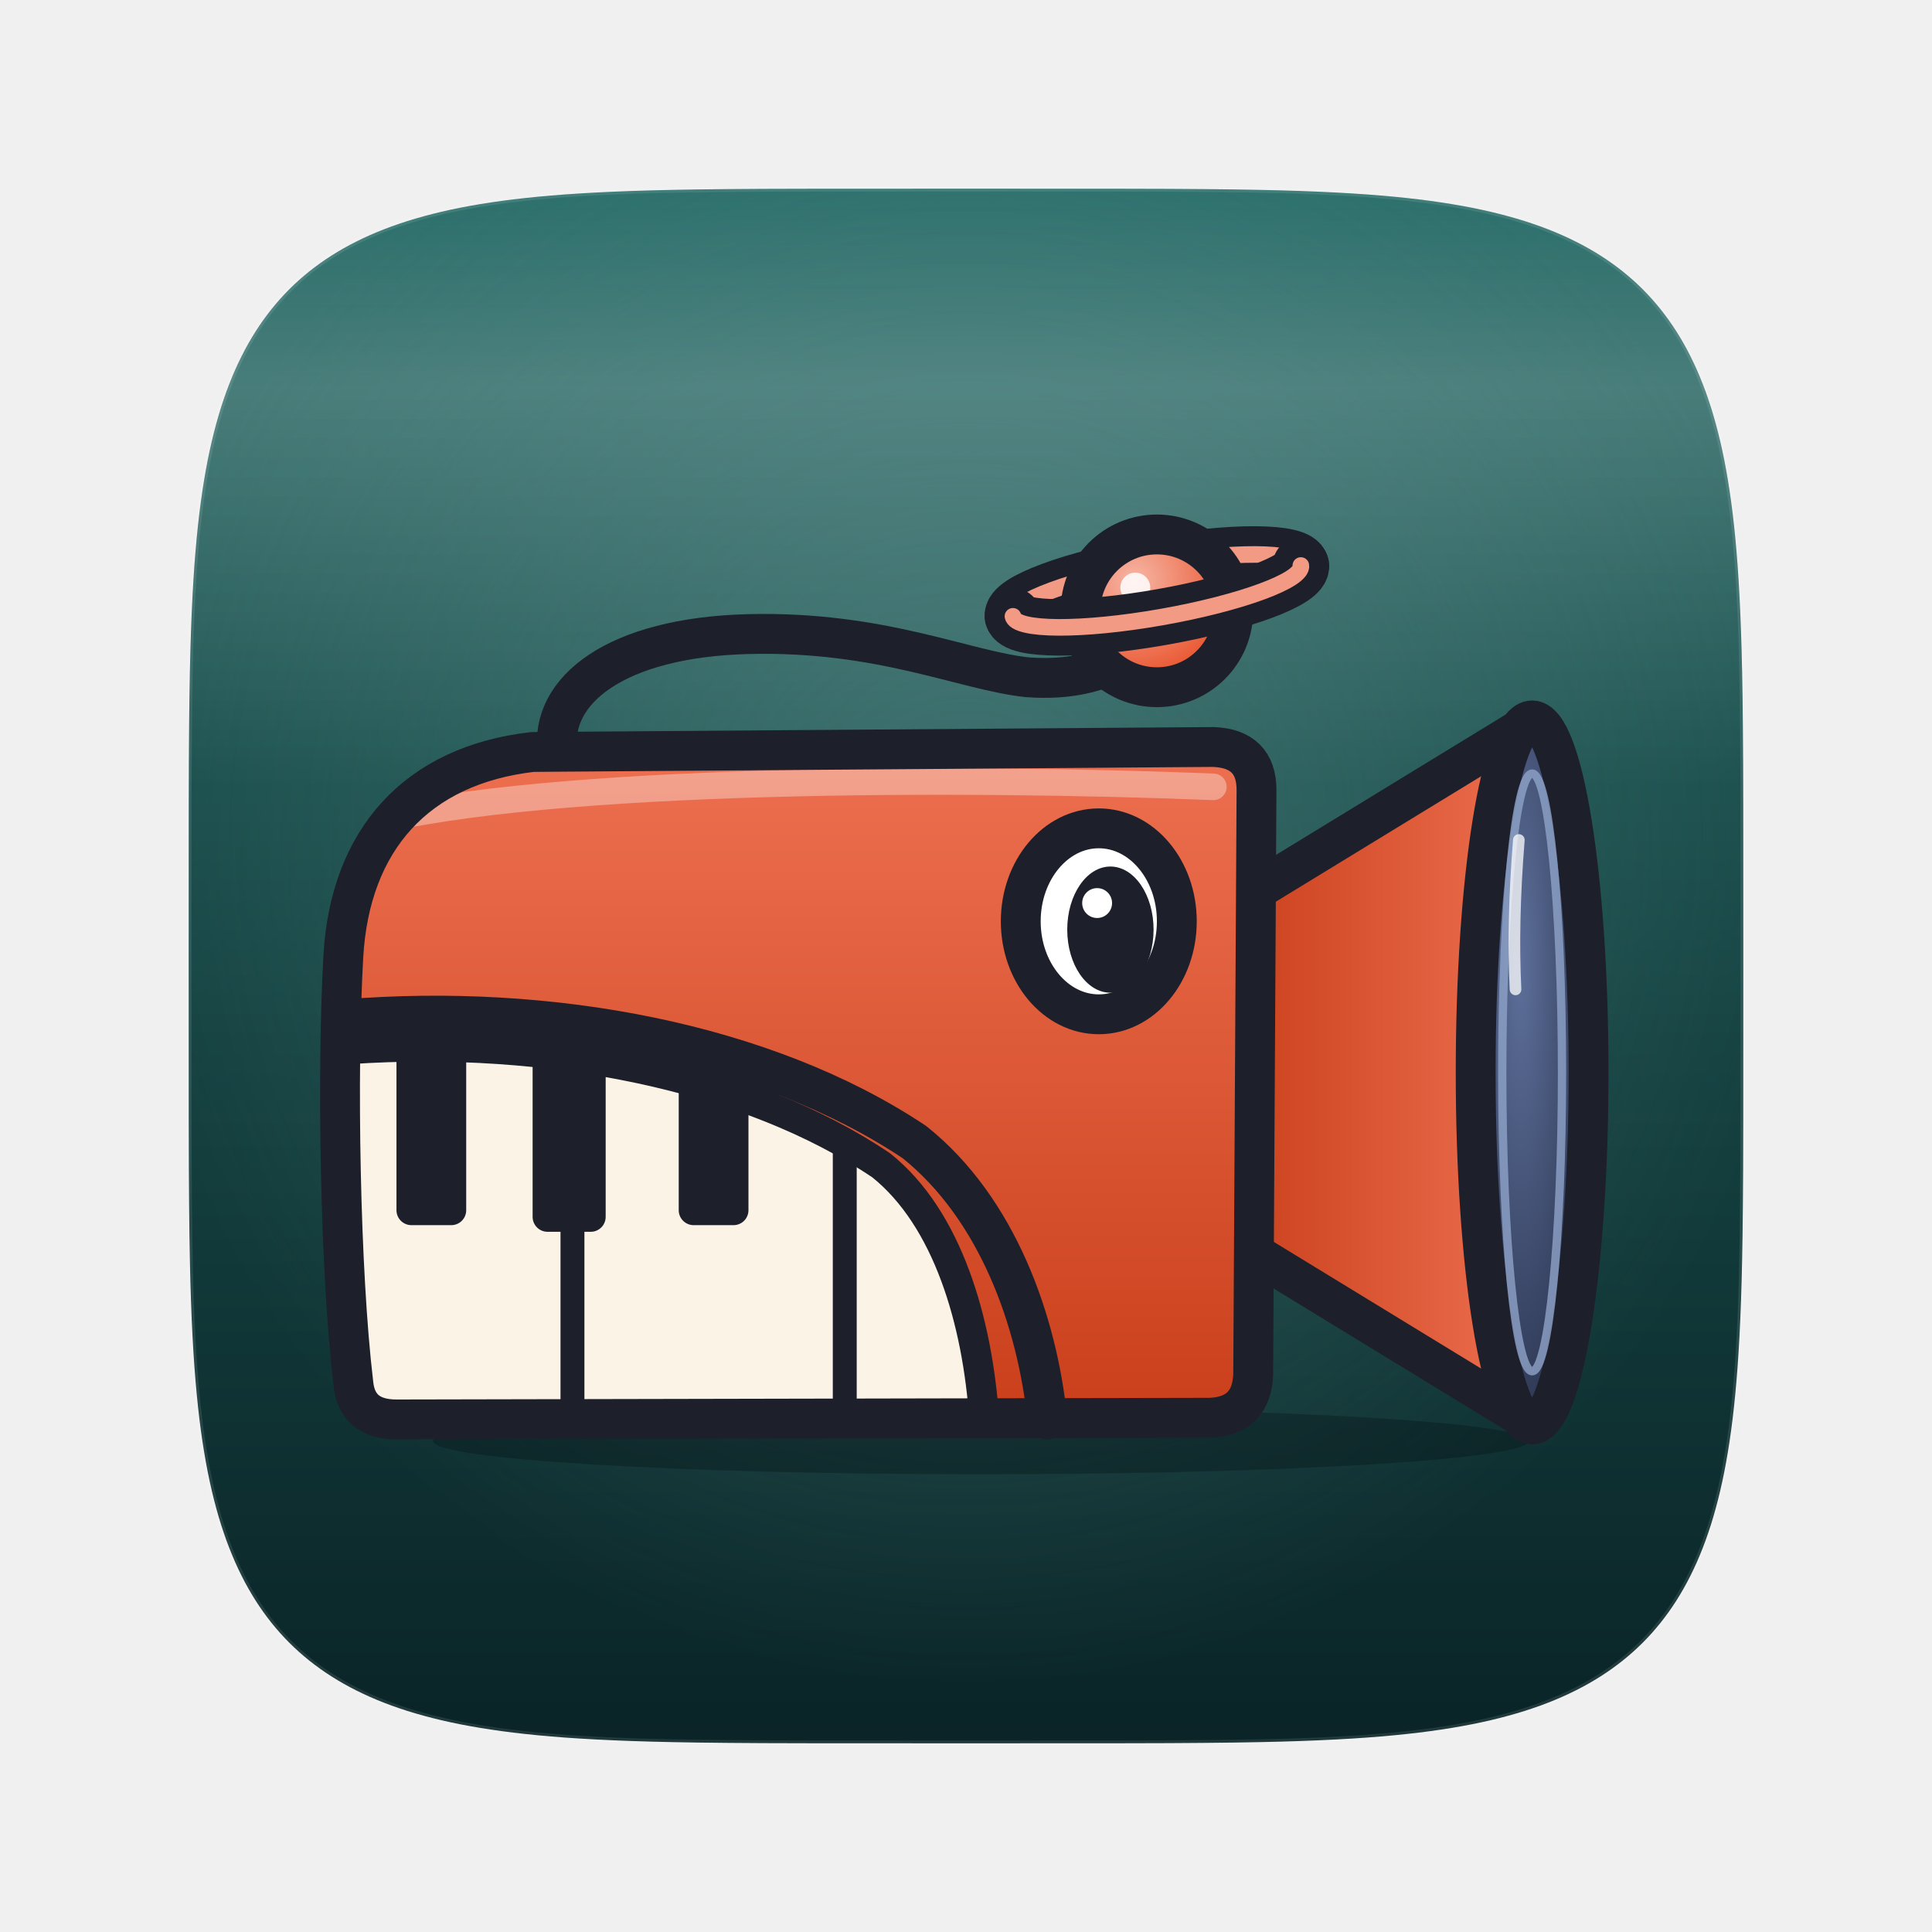
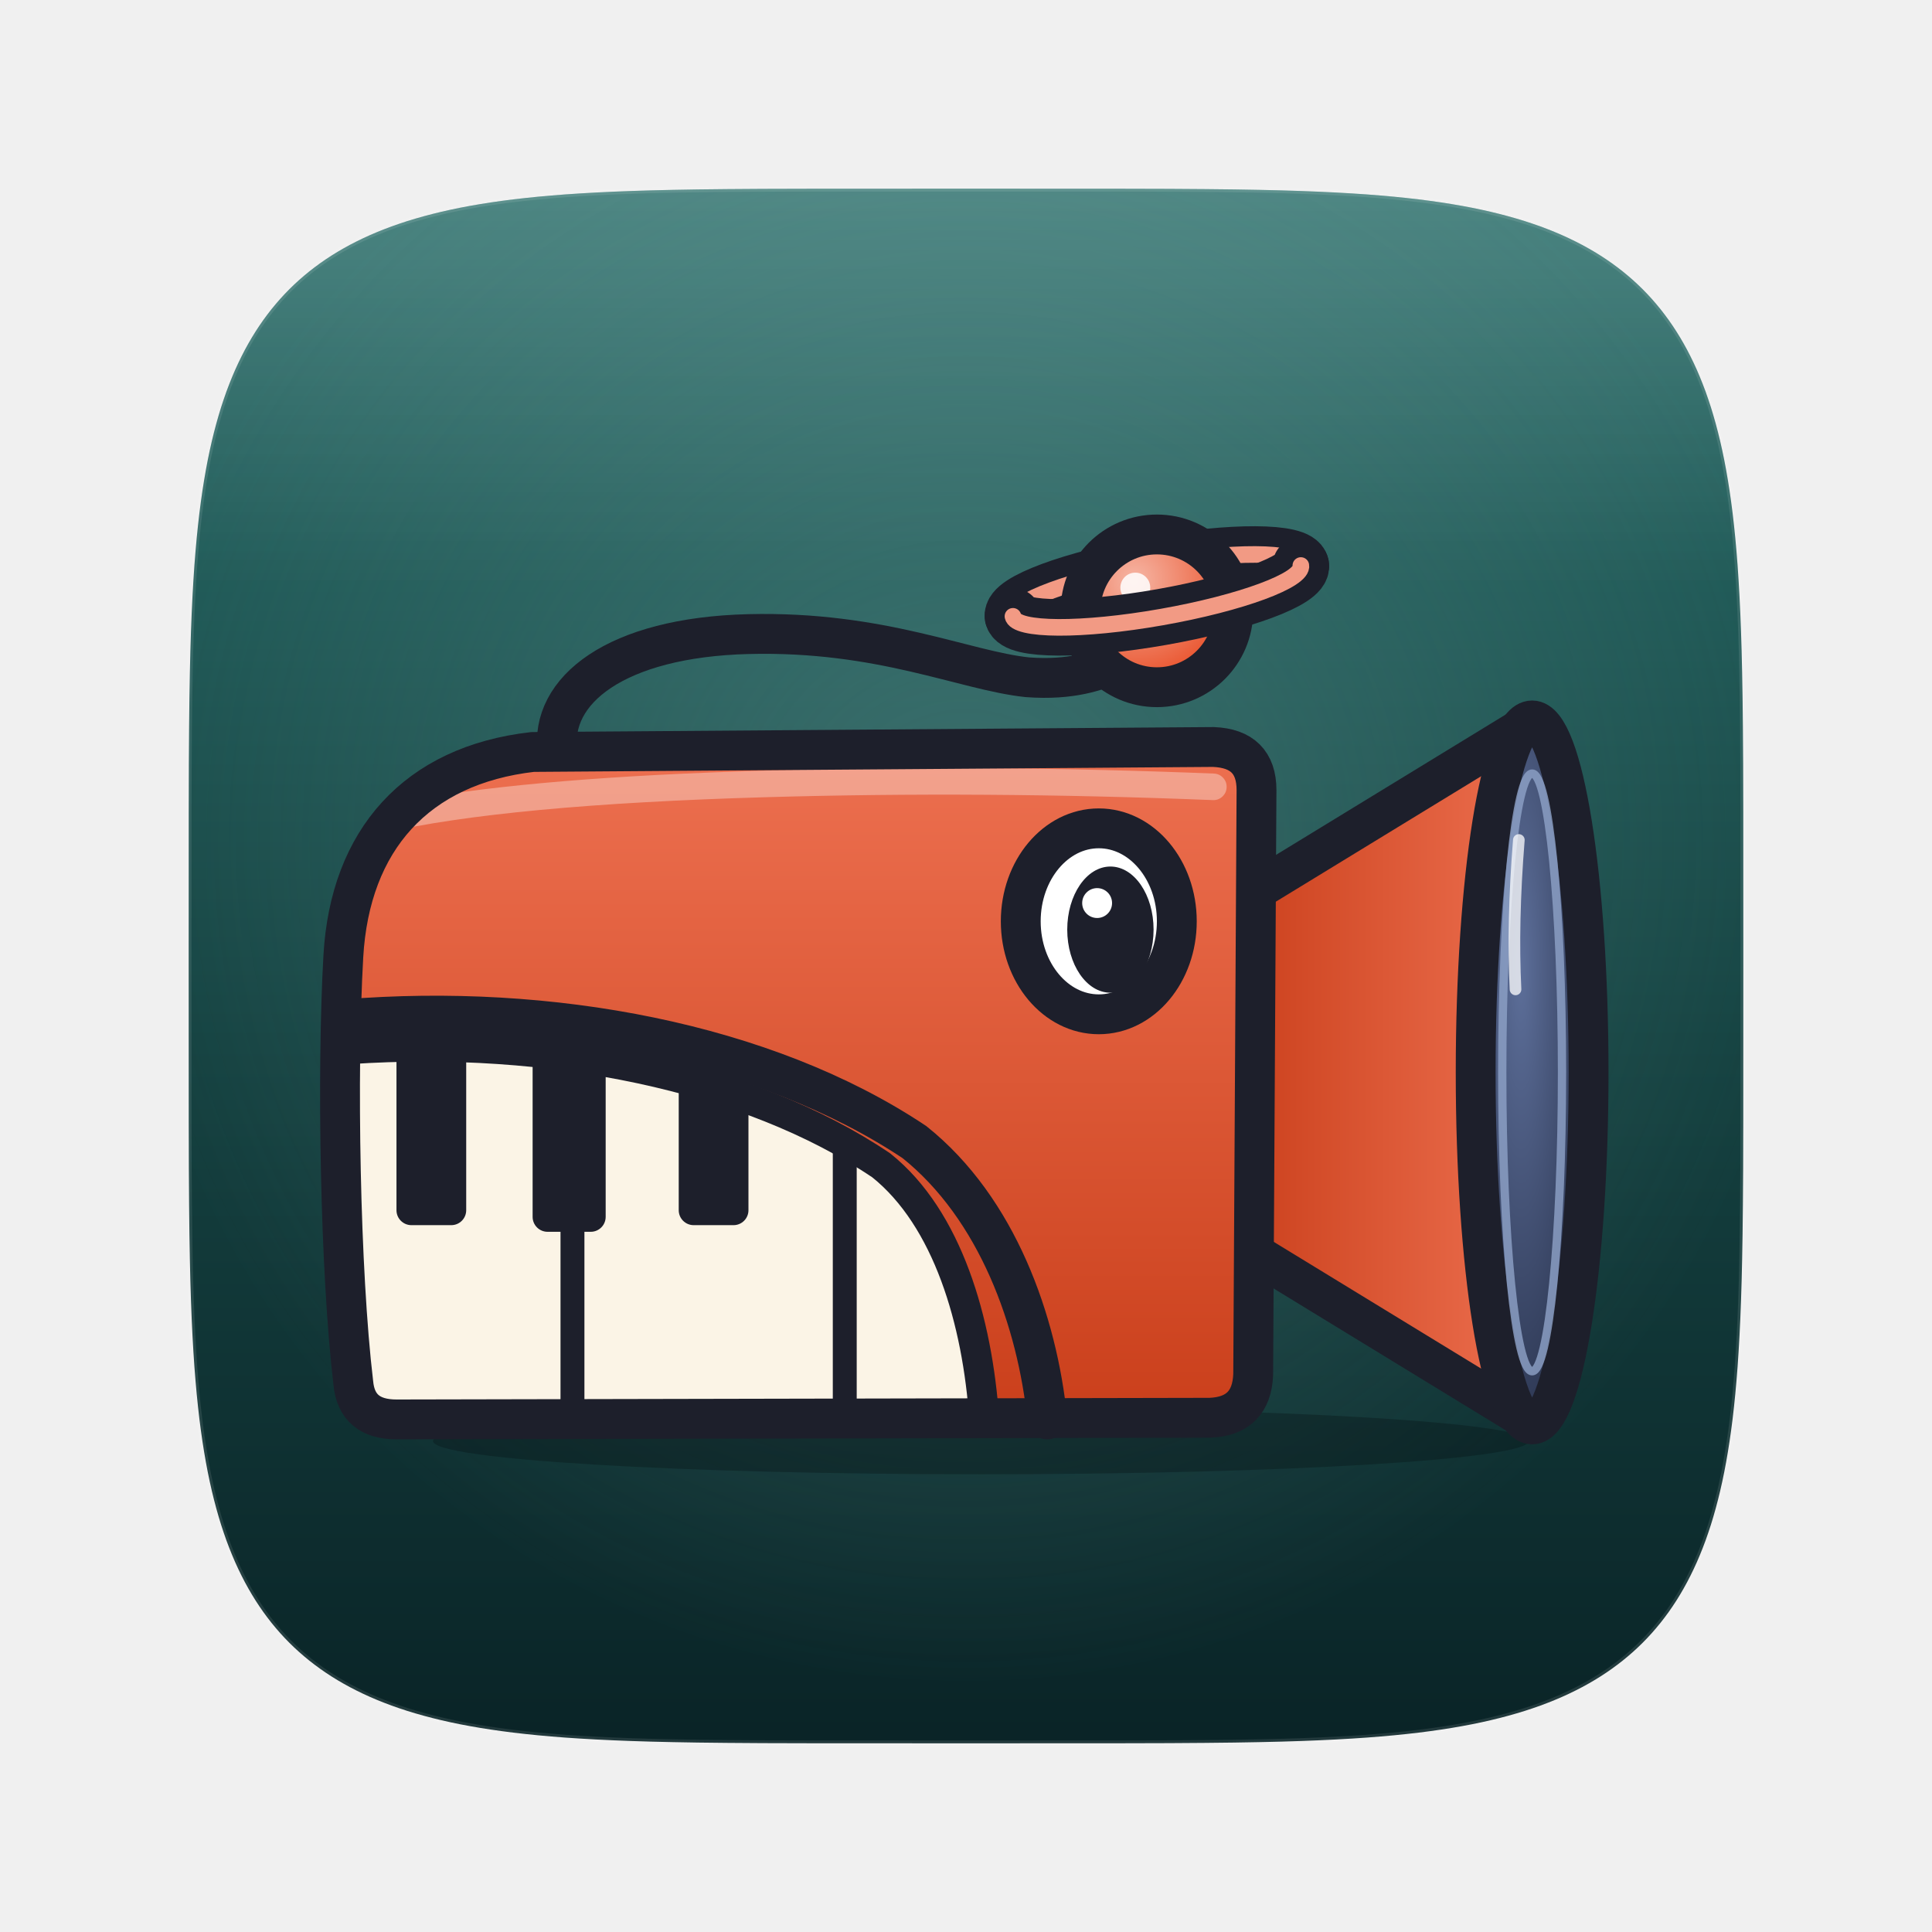
<svg xmlns="http://www.w3.org/2000/svg" width="1024" height="1024" viewBox="0 0 1024 1024">
  <defs>
    <linearGradient id="plate" x1="0" y1="0" x2="0" y2="1">
      <stop offset="0" stop-color="#2a6e6a" />
      <stop offset="0.55" stop-color="#154241" />
      <stop offset="1" stop-color="#0a2427" />
    </linearGradient>
    <radialGradient id="glow" cx="0.5" cy="0.42" r="0.55">
      <stop offset="0" stop-color="#5f928f" stop-opacity="0.45" />
      <stop offset="1" stop-color="#5f928f" stop-opacity="0" />
    </radialGradient>
    <linearGradient id="bodyg" x1="0" y1="0" x2="0" y2="1">
      <stop offset="0" stop-color="#ffbb33" />
      <stop offset="0.6" stop-color="#f7a600" />
      <stop offset="1" stop-color="#e58a00" />
    </linearGradient>
    <linearGradient id="lensbody" x1="0" y1="0" x2="0" y2="1">
      <stop offset="0" stop-color="#ffb21f" />
      <stop offset="1" stop-color="#dc8300" />
    </linearGradient>
    <linearGradient id="keysg" x1="0" y1="0" x2="0" y2="1">
      <stop offset="0" stop-color="#fffaf0" />
      <stop offset="1" stop-color="#eadfc9" />
    </linearGradient>
    <linearGradient id="blackk" x1="0" y1="0" x2="0" y2="1">
      <stop offset="0" stop-color="#2a2f3d" />
      <stop offset="1" stop-color="#141824" />
    </linearGradient>
    <radialGradient id="glass" cx="0.35" cy="0.3" r="0.9">
      <stop offset="0" stop-color="#5d7898" />
      <stop offset="0.5" stop-color="#2c3e58" />
      <stop offset="1" stop-color="#151d2d" />
    </radialGradient>
    <radialGradient id="eyew" cx="0.4" cy="0.35" r="0.7">
      <stop offset="0" stop-color="#ffffff" />
      <stop offset="1" stop-color="#ece6da" />
    </radialGradient>
    <radialGradient id="ball" cx="0.35" cy="0.3" r="0.8">
      <stop offset="0" stop-color="#ffd27a" />
      <stop offset="1" stop-color="#f08f00" />
    </radialGradient>
    <linearGradient id="sheen" x1="0" y1="0" x2="0" y2="1">
-       <stop offset="0" stop-color="#ffffff" stop-opacity="0" />
-       <stop offset="0.25" stop-color="#ffffff" stop-opacity="0.16" />
-       <stop offset="0.75" stop-color="#ffffff" stop-opacity="0" />
+       <stop offset="0" stop-color="#ffffff" stop-opacity="0.16" />
+       <stop offset="0.5" stop-color="#ffffff" stop-opacity="0" />
    </linearGradient>
    <filter id="drop" x="-20%" y="-20%" width="140%" height="150%">
      <feGaussianBlur in="SourceAlpha" stdDeviation="14" />
      <feOffset dy="12" result="b" />
      <feComponentTransfer>
        <feFuncA type="linear" slope="0.35" />
      </feComponentTransfer>
      <feMerge>
        <feMergeNode />
        <feMergeNode in="SourceGraphic" />
      </feMerge>
    </filter>
-     <clipPath id="plateclip">
-       <path d="M924.00,512.00 L923.97,593.59 L923.90,619.65 L923.77,638.60 L923.60,654.01 L923.37,667.24 L923.10,678.95 L922.77,689.52 L922.39,699.21 L921.96,708.17 L921.48,716.53 L920.96,724.39 L920.37,731.81 L919.74,738.85 L919.06,745.54 L918.33,751.94 L917.54,758.06 L916.70,763.93 L915.81,769.57 L914.87,775.00 L913.88,780.24 L912.83,785.29 L911.73,790.18 L910.57,794.91 L909.36,799.49 L908.10,803.93 L906.79,808.23 L905.41,812.41 L903.99,816.47 L902.50,820.41 L900.96,824.24 L899.37,827.96 L897.71,831.58 L896.00,835.10 L894.23,838.53 L892.40,841.86 L890.51,845.11 L888.56,848.27 L886.55,851.34 L884.48,854.33 L882.34,857.24 L880.14,860.08 L877.87,862.83 L875.54,865.52 L873.14,868.13 L870.67,870.67 L868.13,873.14 L865.52,875.54 L862.83,877.87 L860.08,880.14 L857.24,882.34 L854.33,884.48 L851.34,886.55 L848.27,888.56 L845.11,890.51 L841.86,892.40 L838.53,894.23 L835.10,896.00 L831.58,897.71 L827.96,899.37 L824.24,900.96 L820.41,902.50 L816.47,903.99 L812.41,905.41 L808.23,906.79 L803.93,908.10 L799.49,909.36 L794.91,910.57 L790.18,911.73 L785.29,912.83 L780.24,913.88 L775.00,914.87 L769.57,915.81 L763.93,916.70 L758.06,917.54 L751.94,918.33 L745.54,919.06 L738.85,919.74 L731.81,920.37 L724.39,920.96 L716.53,921.48 L708.17,921.96 L699.21,922.39 L689.52,922.77 L678.95,923.10 L667.24,923.37 L654.01,923.60 L638.60,923.77 L619.65,923.90 L593.59,923.97 L512.00,924.00 L430.41,923.97 L404.35,923.90 L385.40,923.77 L369.99,923.60 L356.76,923.37 L345.05,923.10 L334.48,922.77 L324.79,922.39 L315.83,921.96 L307.47,921.48 L299.61,920.96 L292.19,920.37 L285.15,919.74 L278.46,919.06 L272.06,918.33 L265.94,917.54 L260.07,916.70 L254.43,915.81 L249.00,914.87 L243.76,913.88 L238.71,912.83 L233.82,911.73 L229.09,910.57 L224.51,909.36 L220.07,908.10 L215.77,906.79 L211.59,905.41 L207.53,903.99 L203.59,902.50 L199.76,900.96 L196.04,899.37 L192.42,897.71 L188.90,896.00 L185.47,894.23 L182.14,892.40 L178.89,890.51 L175.73,888.56 L172.66,886.55 L169.67,884.48 L166.76,882.34 L163.92,880.14 L161.17,877.87 L158.48,875.54 L155.87,873.14 L153.33,870.67 L150.86,868.13 L148.46,865.52 L146.13,862.83 L143.86,860.08 L141.66,857.24 L139.52,854.33 L137.45,851.34 L135.44,848.27 L133.49,845.11 L131.60,841.86 L129.77,838.53 L128.00,835.10 L126.29,831.58 L124.63,827.96 L123.04,824.24 L121.50,820.41 L120.01,816.47 L118.59,812.41 L117.21,808.23 L115.90,803.93 L114.64,799.49 L113.43,794.91 L112.27,790.18 L111.17,785.29 L110.12,780.24 L109.13,775.00 L108.19,769.57 L107.30,763.93 L106.46,758.06 L105.67,751.94 L104.94,745.54 L104.26,738.85 L103.63,731.81 L103.04,724.39 L102.52,716.53 L102.04,708.17 L101.61,699.21 L101.23,689.52 L100.90,678.95 L100.63,667.24 L100.40,654.01 L100.23,638.60 L100.10,619.65 L100.03,593.59 L100.00,512.00 L100.03,430.41 L100.10,404.35 L100.23,385.40 L100.40,369.99 L100.63,356.76 L100.90,345.05 L101.23,334.48 L101.61,324.79 L102.04,315.83 L102.52,307.47 L103.04,299.61 L103.63,292.19 L104.26,285.15 L104.94,278.46 L105.67,272.06 L106.46,265.94 L107.30,260.07 L108.19,254.43 L109.13,249.00 L110.12,243.76 L111.17,238.71 L112.27,233.82 L113.43,229.09 L114.64,224.51 L115.90,220.07 L117.21,215.77 L118.59,211.59 L120.01,207.53 L121.50,203.59 L123.04,199.76 L124.63,196.04 L126.29,192.42 L128.00,188.90 L129.77,185.47 L131.60,182.14 L133.49,178.89 L135.44,175.73 L137.45,172.66 L139.52,169.67 L141.66,166.76 L143.86,163.92 L146.13,161.17 L148.46,158.48 L150.86,155.87 L153.33,153.33 L155.87,150.86 L158.48,148.46 L161.17,146.13 L163.92,143.86 L166.76,141.66 L169.67,139.52 L172.66,137.45 L175.73,135.44 L178.89,133.49 L182.14,131.60 L185.47,129.77 L188.90,128.00 L192.42,126.29 L196.04,124.63 L199.76,123.04 L203.59,121.50 L207.53,120.01 L211.59,118.59 L215.77,117.21 L220.07,115.90 L224.51,114.64 L229.09,113.43 L233.82,112.27 L238.71,111.17 L243.76,110.12 L249.00,109.13 L254.43,108.19 L260.07,107.30 L265.94,106.46 L272.06,105.67 L278.46,104.94 L285.15,104.26 L292.19,103.63 L299.61,103.04 L307.47,102.52 L315.83,102.04 L324.79,101.61 L334.48,101.23 L345.05,100.90 L356.76,100.63 L369.99,100.40 L385.40,100.23 L404.35,100.10 L430.41,100.03 L512.00,100.00 L593.59,100.03 L619.65,100.10 L638.60,100.23 L654.01,100.40 L667.24,100.63 L678.95,100.90 L689.52,101.23 L699.21,101.61 L708.17,102.04 L716.53,102.52 L724.39,103.04 L731.81,103.63 L738.85,104.26 L745.54,104.94 L751.94,105.67 L758.06,106.46 L763.93,107.30 L769.57,108.19 L775.00,109.13 L780.24,110.12 L785.29,111.17 L790.18,112.27 L794.91,113.43 L799.49,114.64 L803.93,115.90 L808.23,117.21 L812.41,118.59 L816.47,120.01 L820.41,121.50 L824.24,123.04 L827.96,124.63 L831.58,126.29 L835.10,128.00 L838.53,129.77 L841.86,131.60 L845.11,133.49 L848.27,135.44 L851.34,137.45 L854.33,139.52 L857.24,141.66 L860.08,143.86 L862.83,146.13 L865.52,148.46 L868.13,150.86 L870.67,153.33 L873.14,155.87 L875.54,158.48 L877.87,161.17 L880.14,163.92 L882.34,166.76 L884.48,169.67 L886.55,172.66 L888.56,175.73 L890.51,178.89 L892.40,182.14 L894.23,185.47 L896.00,188.90 L897.71,192.42 L899.37,196.04 L900.96,199.76 L902.50,203.59 L903.99,207.53 L905.41,211.59 L906.79,215.77 L908.10,220.07 L909.36,224.51 L910.57,229.09 L911.73,233.82 L912.83,238.71 L913.88,243.76 L914.87,249.00 L915.81,254.43 L916.70,260.07 L917.54,265.94 L918.33,272.06 L919.06,278.46 L919.74,285.15 L920.37,292.19 L920.96,299.61 L921.48,307.47 L921.96,315.83 L922.39,324.79 L922.77,334.48 L923.10,345.05 L923.37,356.76 L923.60,369.99 L923.77,385.40 L923.90,404.35 L923.97,430.41 Z" />
-     </clipPath>
+     <linearGradient id="sheenP" gradientUnits="userSpaceOnUse" x1="0" y1="100" x2="0" y2="520">
+       <stop offset="0" stop-color="#ffffff" stop-opacity="0.16" />
+       <stop offset="0.5" stop-color="#ffffff" stop-opacity="0" />
+     </linearGradient>
  </defs>
  <path d="M924.00,512.00 L923.97,593.59 L923.90,619.65 L923.77,638.60 L923.60,654.01 L923.37,667.24 L923.10,678.95 L922.77,689.52 L922.39,699.21 L921.96,708.17 L921.48,716.53 L920.96,724.39 L920.37,731.81 L919.74,738.85 L919.06,745.54 L918.33,751.94 L917.54,758.06 L916.70,763.93 L915.81,769.57 L914.87,775.00 L913.88,780.24 L912.83,785.29 L911.73,790.18 L910.57,794.91 L909.36,799.49 L908.10,803.93 L906.79,808.23 L905.41,812.41 L903.99,816.47 L902.50,820.41 L900.96,824.24 L899.37,827.96 L897.71,831.58 L896.00,835.10 L894.23,838.53 L892.40,841.86 L890.51,845.11 L888.56,848.27 L886.55,851.34 L884.48,854.33 L882.34,857.24 L880.14,860.08 L877.87,862.83 L875.54,865.52 L873.14,868.13 L870.67,870.67 L868.13,873.14 L865.52,875.54 L862.83,877.87 L860.08,880.14 L857.24,882.34 L854.33,884.48 L851.34,886.55 L848.27,888.56 L845.11,890.51 L841.86,892.40 L838.53,894.23 L835.10,896.00 L831.58,897.71 L827.96,899.37 L824.24,900.96 L820.41,902.50 L816.47,903.99 L812.41,905.41 L808.23,906.79 L803.93,908.10 L799.49,909.36 L794.91,910.57 L790.18,911.73 L785.29,912.83 L780.24,913.88 L775.00,914.87 L769.57,915.81 L763.93,916.70 L758.06,917.54 L751.94,918.33 L745.54,919.06 L738.85,919.74 L731.81,920.37 L724.39,920.96 L716.53,921.48 L708.17,921.96 L699.21,922.39 L689.52,922.77 L678.95,923.10 L667.24,923.37 L654.01,923.60 L638.60,923.77 L619.65,923.90 L593.59,923.97 L512.00,924.00 L430.41,923.97 L404.35,923.90 L385.40,923.77 L369.99,923.60 L356.76,923.37 L345.05,923.10 L334.48,922.77 L324.79,922.39 L315.83,921.96 L307.47,921.48 L299.61,920.96 L292.19,920.37 L285.15,919.74 L278.46,919.06 L272.06,918.33 L265.94,917.54 L260.07,916.70 L254.43,915.81 L249.00,914.87 L243.76,913.88 L238.71,912.83 L233.82,911.73 L229.09,910.57 L224.51,909.36 L220.07,908.10 L215.77,906.79 L211.59,905.41 L207.53,903.99 L203.59,902.50 L199.76,900.96 L196.04,899.37 L192.42,897.71 L188.90,896.00 L185.47,894.23 L182.14,892.40 L178.89,890.51 L175.73,888.56 L172.66,886.55 L169.67,884.48 L166.76,882.34 L163.92,880.14 L161.17,877.87 L158.48,875.54 L155.87,873.14 L153.33,870.67 L150.86,868.13 L148.46,865.52 L146.13,862.83 L143.86,860.08 L141.66,857.24 L139.52,854.33 L137.45,851.34 L135.44,848.27 L133.49,845.11 L131.60,841.86 L129.77,838.53 L128.00,835.10 L126.29,831.58 L124.63,827.96 L123.04,824.24 L121.50,820.41 L120.01,816.47 L118.59,812.41 L117.21,808.23 L115.90,803.93 L114.64,799.49 L113.43,794.91 L112.27,790.18 L111.17,785.29 L110.12,780.24 L109.13,775.00 L108.19,769.57 L107.30,763.93 L106.46,758.06 L105.67,751.94 L104.94,745.54 L104.26,738.85 L103.63,731.81 L103.04,724.39 L102.52,716.53 L102.04,708.17 L101.61,699.21 L101.23,689.52 L100.90,678.95 L100.63,667.24 L100.40,654.01 L100.23,638.60 L100.10,619.65 L100.03,593.59 L100.00,512.00 L100.03,430.41 L100.10,404.35 L100.23,385.40 L100.40,369.99 L100.63,356.76 L100.90,345.05 L101.23,334.48 L101.61,324.79 L102.04,315.83 L102.52,307.47 L103.04,299.61 L103.63,292.19 L104.26,285.15 L104.94,278.46 L105.67,272.06 L106.46,265.94 L107.30,260.07 L108.19,254.43 L109.13,249.00 L110.12,243.76 L111.17,238.71 L112.27,233.82 L113.43,229.09 L114.64,224.51 L115.90,220.07 L117.21,215.77 L118.59,211.59 L120.01,207.53 L121.50,203.59 L123.04,199.76 L124.63,196.04 L126.29,192.42 L128.00,188.90 L129.77,185.47 L131.60,182.14 L133.49,178.89 L135.44,175.73 L137.45,172.66 L139.52,169.67 L141.66,166.76 L143.86,163.92 L146.13,161.17 L148.46,158.48 L150.86,155.87 L153.33,153.33 L155.87,150.86 L158.48,148.46 L161.17,146.13 L163.92,143.86 L166.76,141.66 L169.67,139.52 L172.66,137.45 L175.73,135.44 L178.89,133.49 L182.14,131.60 L185.47,129.77 L188.90,128.00 L192.42,126.29 L196.04,124.63 L199.76,123.04 L203.59,121.50 L207.53,120.01 L211.59,118.59 L215.77,117.21 L220.07,115.90 L224.51,114.64 L229.09,113.43 L233.82,112.27 L238.71,111.17 L243.76,110.12 L249.00,109.13 L254.43,108.19 L260.07,107.30 L265.94,106.46 L272.06,105.67 L278.46,104.94 L285.15,104.26 L292.19,103.63 L299.61,103.04 L307.47,102.52 L315.83,102.04 L324.79,101.61 L334.48,101.23 L345.05,100.90 L356.76,100.63 L369.99,100.40 L385.40,100.23 L404.35,100.10 L430.41,100.03 L512.00,100.00 L593.59,100.03 L619.65,100.10 L638.60,100.23 L654.01,100.40 L667.24,100.63 L678.95,100.90 L689.52,101.23 L699.21,101.61 L708.17,102.04 L716.53,102.52 L724.39,103.04 L731.81,103.63 L738.85,104.26 L745.54,104.94 L751.94,105.67 L758.06,106.46 L763.93,107.30 L769.57,108.19 L775.00,109.13 L780.24,110.12 L785.29,111.17 L790.18,112.27 L794.91,113.43 L799.49,114.64 L803.93,115.90 L808.23,117.21 L812.41,118.59 L816.47,120.01 L820.41,121.50 L824.24,123.04 L827.96,124.63 L831.58,126.29 L835.10,128.00 L838.53,129.77 L841.86,131.60 L845.11,133.49 L848.27,135.44 L851.34,137.45 L854.33,139.52 L857.24,141.66 L860.08,143.86 L862.83,146.13 L865.52,148.46 L868.13,150.86 L870.67,153.33 L873.14,155.87 L875.54,158.48 L877.87,161.17 L880.14,163.92 L882.34,166.76 L884.48,169.67 L886.55,172.66 L888.56,175.73 L890.51,178.89 L892.40,182.14 L894.23,185.47 L896.00,188.90 L897.71,192.42 L899.37,196.04 L900.96,199.76 L902.50,203.59 L903.99,207.53 L905.41,211.59 L906.79,215.77 L908.10,220.07 L909.36,224.51 L910.57,229.09 L911.73,233.82 L912.83,238.71 L913.88,243.76 L914.87,249.00 L915.81,254.43 L916.70,260.07 L917.54,265.94 L918.33,272.06 L919.06,278.46 L919.74,285.15 L920.37,292.19 L920.96,299.61 L921.48,307.47 L921.96,315.83 L922.39,324.79 L922.77,334.48 L923.10,345.05 L923.37,356.76 L923.60,369.99 L923.77,385.40 L923.90,404.35 L923.97,430.41 Z" fill="url(#plate)" />
-   <g clip-path="url(#plateclip)">
-     <rect x="100" y="100" width="824" height="824" fill="url(#glow)" />
-     <rect x="100" y="100" width="824" height="420" fill="url(#sheen)" />
-     <ellipse cx="519.9" cy="763.8" rx="290.4" ry="17.6" fill="#051214" opacity="0.35" />
-     <g transform="translate(115.1,-126.8) scale(0.88)">
-       <defs>
-         <clipPath id="bodyclip">
-           <path d="M 82 977 C 74 910 72 790 76 720 C 80 650 120 605 190 597 L 600 594 Q 626 595 626 620 L 624 972 Q 623 997 598 998 L 108 999 Q 84 999 82 977 Z" />
-         </clipPath>
-         <clipPath id="jawclip">
-           <path d="M 80 776 C 200 768 320 792 400 846 C 440 878 458 940 462 999 L 100 999 Q 82 999 82 977 L 80 776 Z" />
-         </clipPath>
-         <linearGradient id="bg1" x1="0" y1="0" x2="0" y2="1">
-           <stop offset="0" stop-color="#ed7050" />
-           <stop offset="1" stop-color="#ca3f1b" />
-         </linearGradient>
-         <linearGradient id="lg1" x1="0" y1="0" x2="1" y2="0">
-           <stop offset="0" stop-color="#ca3f1b" />
-           <stop offset="1" stop-color="#ed7050" />
-         </linearGradient>
-         <radialGradient id="gl" cx="0.4" cy="0.35" r="0.7">
-           <stop offset="0" stop-color="#5d6f9a" />
-           <stop offset="1" stop-color="#2b3550" />
-         </radialGradient>
-         <radialGradient id="bl" cx="0.35" cy="0.3" r="0.75">
-           <stop offset="0" stop-color="#f6b6a5" />
-           <stop offset="1" stop-color="#e8481f" />
-         </radialGradient>
-       </defs>
-       <path d="M 610 690 L 790 580 Q 800 790 790 1000 L 610 890 Z" fill="url(#lg1)" stroke="#1d1f2b" stroke-width="24" stroke-linejoin="round" />
-       <ellipse cx="792" cy="790" rx="34" ry="212" fill="url(#gl)" stroke="#1d1f2b" stroke-width="24" />
-       <ellipse cx="792" cy="790" rx="18" ry="180" fill="none" stroke="#8fa3c8" stroke-width="5" opacity="0.8" />
-       <path d="M 784 650 Q 780 700 782 740" stroke="#ffffff" stroke-width="7" stroke-linecap="round" fill="none" opacity="0.75" />
-       <path d="M 205 597 C 200 560 240 528 320 526 C 400 524 450 548 488 552 C 515 554 530 548 540 544" fill="none" stroke="#1d1f2b" stroke-width="24" stroke-linecap="round" />
-       <path d="M 82 977 C 74 910 72 790 76 720 C 80 650 120 605 190 597 L 600 594 Q 626 595 626 620 L 624 972 Q 623 997 598 998 L 108 999 Q 84 999 82 977 Z" fill="url(#bg1)" />
-       <g clip-path="url(#bodyclip)">
-         <path d="M 80 776 C 200 768 320 792 400 846 C 440 878 458 940 462 999 L 100 999 Q 82 999 82 977 L 80 776 Z" fill="#FBF4E6" />
-         <path d="M 90 640 C 200 612 450 612 600 618" stroke="#ffffff" stroke-opacity="0.35" stroke-width="16" fill="none" stroke-linecap="round" />
-         <g clip-path="url(#jawclip)">
-           <path d="M 214 770 L 214 1005" stroke="#1d1f2b" stroke-width="14.4" />
-           <path d="M 378 770 L 378 1005" stroke="#1d1f2b" stroke-width="14.4" />
-           <rect x="108" y="700" width="42" height="182" rx="9" fill="#1d1f2b" />
-           <rect x="190" y="700" width="44" height="186" rx="9" fill="#1d1f2b" />
-           <rect x="278" y="700" width="42" height="182" rx="9" fill="#1d1f2b" />
-         </g>
-       </g>
-       <path d="M 77 758 C 200 748 330 772 420 832 C 470 872 494 940 500 999" fill="none" stroke="#1d1f2b" stroke-width="24" stroke-linecap="round" />
-       <path d="M 80 776 C 200 768 320 792 400 846 C 440 878 458 940 462 999" fill="none" stroke="#1d1f2b" stroke-width="18.0" stroke-linecap="round" />
-       <path d="M 82 977 C 74 910 72 790 76 720 C 80 650 120 605 190 597 L 600 594 Q 626 595 626 620 L 624 972 Q 623 997 598 998 L 108 999 Q 84 999 82 977 Z" fill="none" stroke="#1d1f2b" stroke-width="24" stroke-linejoin="round" />
-       <ellipse cx="531" cy="699" rx="47" ry="56" fill="#ffffff" stroke="#1d1f2b" stroke-width="24" />
-       <ellipse cx="538" cy="704" rx="26" ry="38" fill="#1d1f2b" />
-       <circle cx="530" cy="688" r="9" fill="#fff" />
-       <path d="M 479.3 515.3 A 88 16 -10 0 1 652.7 484.7" fill="none" stroke="#1d1f2b" stroke-width="34" stroke-linecap="round" />
-       <path d="M 479.3 515.3 A 88 16 -10 0 1 652.7 484.7" fill="none" stroke="#f29a84" stroke-width="10" stroke-linecap="round" />
-       <circle cx="566" cy="512" r="46" fill="url(#bl)" stroke="#1d1f2b" stroke-width="24" />
-       <circle cx="553" cy="498" r="9" fill="#fff" opacity="0.85" />
-       <path d="M 479.3 515.3 A 88 16 -10 0 0 652.7 484.7" fill="none" stroke="#1d1f2b" stroke-width="34" stroke-linecap="round" />
-       <path d="M 479.3 515.3 A 88 16 -10 0 0 652.7 484.7" fill="none" stroke="#f29a84" stroke-width="10" stroke-linecap="round" />
-     </g>
+   <path d="M924.00,512.00 L923.97,593.59 L923.90,619.65 L923.77,638.60 L923.60,654.01 L923.37,667.24 L923.10,678.95 L922.77,689.52 L922.39,699.21 L921.96,708.17 L921.48,716.53 L920.96,724.39 L920.37,731.81 L919.74,738.85 L919.06,745.54 L918.33,751.94 L917.54,758.06 L916.70,763.93 L915.81,769.57 L914.87,775.00 L913.88,780.24 L912.83,785.29 L911.73,790.18 L910.57,794.91 L909.36,799.49 L908.10,803.93 L906.79,808.23 L905.41,812.41 L903.99,816.47 L902.50,820.41 L900.96,824.24 L899.37,827.96 L897.71,831.58 L896.00,835.10 L894.23,838.53 L892.40,841.86 L890.51,845.11 L888.56,848.27 L886.55,851.34 L884.48,854.33 L882.34,857.24 L880.14,860.08 L877.87,862.83 L875.54,865.52 L873.14,868.13 L870.67,870.67 L868.13,873.14 L865.52,875.54 L862.83,877.87 L860.08,880.14 L857.24,882.34 L854.33,884.48 L851.34,886.55 L848.27,888.56 L845.11,890.51 L841.86,892.40 L838.53,894.23 L835.10,896.00 L831.58,897.71 L827.96,899.37 L824.24,900.96 L820.41,902.50 L816.47,903.99 L812.41,905.41 L808.23,906.79 L803.93,908.10 L799.49,909.36 L794.91,910.57 L790.18,911.73 L785.29,912.83 L780.24,913.88 L775.00,914.87 L769.57,915.81 L763.93,916.70 L758.06,917.54 L751.94,918.33 L745.54,919.06 L738.85,919.74 L731.81,920.37 L724.39,920.96 L716.53,921.48 L708.17,921.96 L699.21,922.39 L689.52,922.77 L678.95,923.10 L667.24,923.37 L654.01,923.60 L638.60,923.77 L619.65,923.90 L593.59,923.97 L512.00,924.00 L430.41,923.97 L404.35,923.90 L385.40,923.77 L369.99,923.60 L356.76,923.37 L345.05,923.10 L334.48,922.77 L324.79,922.39 L315.83,921.96 L307.47,921.48 L299.61,920.96 L292.19,920.37 L285.15,919.74 L278.46,919.06 L272.06,918.33 L265.94,917.54 L260.07,916.70 L254.43,915.81 L249.00,914.87 L243.76,913.88 L238.71,912.83 L233.82,911.73 L229.09,910.57 L224.51,909.36 L220.07,908.10 L215.77,906.79 L211.59,905.41 L207.53,903.99 L203.59,902.50 L199.76,900.96 L196.04,899.37 L192.42,897.71 L188.90,896.00 L185.47,894.23 L182.14,892.40 L178.89,890.51 L175.73,888.56 L172.66,886.55 L169.67,884.48 L166.76,882.34 L163.92,880.14 L161.17,877.87 L158.48,875.54 L155.87,873.14 L153.33,870.67 L150.86,868.13 L148.46,865.52 L146.13,862.83 L143.86,860.08 L141.66,857.24 L139.52,854.33 L137.45,851.34 L135.44,848.27 L133.49,845.11 L131.60,841.86 L129.77,838.53 L128.00,835.10 L126.29,831.58 L124.63,827.96 L123.04,824.24 L121.50,820.41 L120.01,816.47 L118.59,812.41 L117.21,808.23 L115.90,803.93 L114.64,799.49 L113.43,794.91 L112.27,790.18 L111.17,785.29 L110.12,780.24 L109.13,775.00 L108.19,769.57 L107.30,763.93 L106.46,758.06 L105.67,751.94 L104.94,745.54 L104.26,738.85 L103.63,731.81 L103.04,724.39 L102.52,716.53 L102.04,708.17 L101.61,699.21 L101.23,689.52 L100.90,678.95 L100.63,667.24 L100.40,654.01 L100.23,638.60 L100.10,619.65 L100.03,593.59 L100.00,512.00 L100.03,430.41 L100.10,404.35 L100.23,385.40 L100.40,369.99 L100.63,356.76 L100.90,345.05 L101.23,334.48 L101.61,324.79 L102.04,315.83 L102.52,307.47 L103.04,299.61 L103.63,292.19 L104.26,285.15 L104.94,278.46 L105.67,272.06 L106.46,265.94 L107.30,260.07 L108.19,254.43 L109.13,249.00 L110.12,243.76 L111.17,238.71 L112.27,233.82 L113.43,229.09 L114.64,224.51 L115.90,220.07 L117.21,215.77 L118.59,211.59 L120.01,207.53 L121.50,203.59 L123.04,199.76 L124.63,196.04 L126.29,192.42 L128.00,188.90 L129.77,185.47 L131.60,182.14 L133.49,178.89 L135.44,175.73 L137.45,172.66 L139.52,169.67 L141.66,166.76 L143.86,163.92 L146.13,161.17 L148.46,158.48 L150.86,155.87 L153.33,153.33 L155.87,150.86 L158.48,148.46 L161.17,146.13 L163.92,143.86 L166.76,141.66 L169.67,139.52 L172.66,137.45 L175.73,135.44 L178.89,133.49 L182.14,131.60 L185.47,129.77 L188.90,128.00 L192.42,126.29 L196.04,124.63 L199.76,123.04 L203.59,121.50 L207.53,120.01 L211.59,118.59 L215.77,117.21 L220.07,115.90 L224.51,114.64 L229.09,113.43 L233.82,112.27 L238.71,111.17 L243.76,110.12 L249.00,109.13 L254.43,108.19 L260.07,107.30 L265.94,106.46 L272.06,105.67 L278.46,104.94 L285.15,104.26 L292.19,103.63 L299.61,103.04 L307.47,102.52 L315.83,102.04 L324.79,101.61 L334.48,101.23 L345.05,100.90 L356.76,100.63 L369.99,100.40 L385.40,100.23 L404.35,100.10 L430.41,100.03 L512.00,100.00 L593.59,100.03 L619.65,100.10 L638.60,100.23 L654.01,100.40 L667.24,100.63 L678.95,100.90 L689.52,101.23 L699.21,101.61 L708.17,102.04 L716.53,102.52 L724.39,103.04 L731.81,103.63 L738.85,104.26 L745.54,104.94 L751.94,105.67 L758.06,106.46 L763.93,107.30 L769.57,108.19 L775.00,109.13 L780.24,110.12 L785.29,111.17 L790.18,112.27 L794.91,113.43 L799.49,114.64 L803.93,115.90 L808.23,117.21 L812.41,118.59 L816.47,120.01 L820.41,121.50 L824.24,123.04 L827.96,124.63 L831.58,126.29 L835.10,128.00 L838.53,129.77 L841.86,131.60 L845.11,133.49 L848.27,135.44 L851.34,137.45 L854.33,139.52 L857.24,141.66 L860.08,143.86 L862.83,146.13 L865.52,148.46 L868.13,150.86 L870.67,153.33 L873.14,155.87 L875.54,158.48 L877.87,161.17 L880.14,163.92 L882.34,166.76 L884.48,169.67 L886.55,172.66 L888.56,175.73 L890.51,178.89 L892.40,182.14 L894.23,185.47 L896.00,188.90 L897.71,192.42 L899.37,196.04 L900.96,199.76 L902.50,203.59 L903.99,207.53 L905.41,211.59 L906.79,215.77 L908.10,220.07 L909.36,224.51 L910.57,229.09 L911.73,233.82 L912.83,238.71 L913.88,243.76 L914.87,249.00 L915.81,254.43 L916.70,260.07 L917.54,265.94 L918.33,272.06 L919.06,278.46 L919.74,285.15 L920.37,292.19 L920.96,299.61 L921.48,307.47 L921.96,315.83 L922.39,324.79 L922.77,334.48 L923.10,345.05 L923.37,356.76 L923.60,369.99 L923.77,385.40 L923.90,404.35 L923.97,430.41 Z" fill="url(#glow)" />
+   <path d="M924.00,512.00 L923.97,593.59 L923.90,619.65 L923.77,638.60 L923.60,654.01 L923.37,667.24 L923.10,678.95 L922.77,689.52 L922.39,699.21 L921.96,708.17 L921.48,716.53 L920.96,724.39 L920.37,731.81 L919.74,738.85 L919.06,745.54 L918.33,751.94 L917.54,758.06 L916.70,763.93 L915.81,769.57 L914.87,775.00 L913.88,780.24 L912.83,785.29 L911.73,790.18 L910.57,794.91 L909.36,799.49 L908.10,803.93 L906.79,808.23 L905.41,812.41 L903.99,816.47 L902.50,820.41 L900.96,824.24 L899.37,827.96 L897.71,831.58 L896.00,835.10 L894.23,838.53 L892.40,841.86 L890.51,845.11 L888.56,848.27 L886.55,851.34 L884.48,854.33 L882.34,857.24 L880.14,860.08 L877.87,862.83 L875.54,865.52 L873.14,868.13 L870.67,870.67 L868.13,873.14 L865.52,875.54 L862.83,877.87 L860.08,880.14 L857.24,882.34 L854.33,884.48 L851.34,886.55 L848.27,888.56 L845.11,890.51 L841.86,892.40 L838.53,894.23 L835.10,896.00 L831.58,897.71 L827.96,899.37 L824.24,900.96 L820.41,902.50 L816.47,903.99 L812.41,905.41 L808.23,906.79 L803.93,908.10 L799.49,909.36 L794.91,910.57 L790.18,911.73 L785.29,912.83 L780.24,913.88 L775.00,914.87 L769.57,915.81 L763.93,916.70 L758.06,917.54 L751.94,918.33 L745.54,919.06 L738.85,919.74 L731.81,920.37 L724.39,920.96 L716.53,921.48 L708.17,921.96 L699.21,922.39 L689.52,922.77 L678.95,923.10 L667.24,923.37 L654.01,923.60 L638.60,923.77 L619.65,923.90 L593.59,923.97 L512.00,924.00 L430.41,923.97 L404.35,923.90 L385.40,923.77 L369.99,923.60 L356.76,923.37 L345.05,923.10 L334.48,922.77 L324.79,922.39 L315.83,921.96 L307.47,921.48 L299.61,920.96 L292.19,920.37 L285.15,919.74 L278.46,919.06 L272.06,918.33 L265.94,917.54 L260.07,916.70 L254.43,915.81 L249.00,914.87 L243.76,913.88 L238.71,912.83 L233.82,911.73 L229.09,910.57 L224.51,909.36 L220.07,908.10 L215.77,906.79 L211.59,905.41 L207.53,903.99 L203.59,902.50 L199.76,900.96 L196.04,899.37 L192.42,897.71 L188.90,896.00 L185.47,894.23 L182.14,892.40 L178.89,890.51 L175.73,888.56 L172.66,886.55 L169.67,884.48 L166.76,882.34 L163.92,880.14 L161.17,877.87 L158.48,875.54 L155.87,873.14 L153.33,870.67 L150.86,868.13 L148.46,865.52 L146.13,862.83 L143.86,860.08 L141.66,857.24 L139.52,854.33 L137.45,851.34 L135.44,848.27 L133.49,845.11 L131.60,841.86 L129.77,838.53 L128.00,835.10 L126.29,831.58 L124.63,827.96 L123.04,824.24 L121.50,820.41 L120.01,816.47 L118.59,812.41 L117.21,808.23 L115.90,803.93 L114.64,799.49 L113.43,794.91 L112.27,790.18 L111.17,785.29 L110.12,780.24 L109.13,775.00 L108.19,769.57 L107.30,763.93 L106.46,758.06 L105.67,751.94 L104.94,745.54 L104.26,738.85 L103.63,731.81 L103.04,724.39 L102.52,716.53 L102.04,708.17 L101.61,699.21 L101.23,689.52 L100.90,678.95 L100.63,667.24 L100.40,654.01 L100.23,638.60 L100.10,619.65 L100.03,593.59 L100.00,512.00 L100.03,430.41 L100.10,404.35 L100.23,385.40 L100.40,369.99 L100.63,356.76 L100.90,345.05 L101.23,334.48 L101.61,324.79 L102.04,315.83 L102.52,307.47 L103.04,299.61 L103.63,292.19 L104.26,285.15 L104.94,278.46 L105.67,272.06 L106.46,265.94 L107.30,260.07 L108.19,254.43 L109.13,249.00 L110.12,243.76 L111.17,238.71 L112.27,233.82 L113.43,229.09 L114.64,224.51 L115.90,220.07 L117.21,215.77 L118.59,211.59 L120.01,207.53 L121.50,203.59 L123.04,199.76 L124.63,196.04 L126.29,192.42 L128.00,188.90 L129.77,185.47 L131.60,182.14 L133.49,178.89 L135.44,175.73 L137.45,172.66 L139.52,169.67 L141.66,166.76 L143.86,163.92 L146.13,161.17 L148.46,158.48 L150.86,155.87 L153.33,153.33 L155.87,150.86 L158.48,148.46 L161.17,146.13 L163.92,143.86 L166.76,141.66 L169.67,139.52 L172.66,137.45 L175.73,135.44 L178.89,133.49 L182.14,131.60 L185.47,129.77 L188.90,128.00 L192.42,126.29 L196.04,124.63 L199.76,123.04 L203.59,121.50 L207.53,120.01 L211.59,118.59 L215.77,117.21 L220.07,115.90 L224.51,114.64 L229.09,113.43 L233.82,112.27 L238.71,111.17 L243.76,110.12 L249.00,109.13 L254.43,108.19 L260.07,107.30 L265.94,106.46 L272.06,105.67 L278.46,104.94 L285.15,104.26 L292.19,103.63 L299.61,103.04 L307.47,102.52 L315.83,102.04 L324.79,101.61 L334.48,101.23 L345.05,100.90 L356.76,100.63 L369.99,100.40 L385.40,100.23 L404.35,100.10 L430.41,100.03 L512.00,100.00 L593.59,100.03 L619.65,100.10 L638.60,100.23 L654.01,100.40 L667.24,100.63 L678.95,100.90 L689.52,101.23 L699.21,101.61 L708.17,102.04 L716.53,102.52 L724.39,103.04 L731.81,103.63 L738.85,104.26 L745.54,104.94 L751.94,105.67 L758.06,106.46 L763.93,107.30 L769.57,108.19 L775.00,109.13 L780.24,110.12 L785.29,111.17 L790.18,112.27 L794.91,113.43 L799.49,114.64 L803.93,115.90 L808.23,117.21 L812.41,118.59 L816.47,120.01 L820.41,121.50 L824.24,123.04 L827.96,124.63 L831.58,126.29 L835.10,128.00 L838.53,129.77 L841.86,131.60 L845.11,133.49 L848.27,135.44 L851.34,137.45 L854.33,139.52 L857.24,141.66 L860.08,143.86 L862.83,146.13 L865.52,148.46 L868.13,150.86 L870.67,153.33 L873.14,155.87 L875.54,158.48 L877.87,161.17 L880.14,163.92 L882.34,166.76 L884.48,169.67 L886.55,172.66 L888.56,175.73 L890.51,178.89 L892.40,182.14 L894.23,185.47 L896.00,188.90 L897.71,192.42 L899.37,196.04 L900.96,199.76 L902.50,203.59 L903.99,207.53 L905.41,211.59 L906.79,215.77 L908.10,220.07 L909.36,224.51 L910.57,229.09 L911.73,233.82 L912.83,238.71 L913.88,243.76 L914.87,249.00 L915.81,254.43 L916.70,260.07 L917.54,265.94 L918.33,272.06 L919.06,278.46 L919.74,285.15 L920.37,292.19 L920.96,299.61 L921.48,307.47 L921.96,315.83 L922.39,324.79 L922.77,334.48 L923.10,345.05 L923.37,356.76 L923.60,369.99 L923.77,385.40 L923.90,404.35 L923.97,430.41 Z" fill="url(#sheenP)" />
+   <ellipse cx="519.9" cy="763.8" rx="290.4" ry="17.6" fill="#051214" opacity="0.35" />
+   <g transform="translate(115.1,-126.8) scale(0.88)">
+     <defs>
+       <linearGradient id="bg1" x1="0" y1="0" x2="0" y2="1">
+         <stop offset="0" stop-color="#ed7050" />
+         <stop offset="1" stop-color="#ca3f1b" />
+       </linearGradient>
+       <linearGradient id="lg1" x1="0" y1="0" x2="1" y2="0">
+         <stop offset="0" stop-color="#ca3f1b" />
+         <stop offset="1" stop-color="#ed7050" />
+       </linearGradient>
+       <radialGradient id="gl" cx="0.4" cy="0.35" r="0.7">
+         <stop offset="0" stop-color="#5d6f9a" />
+         <stop offset="1" stop-color="#2b3550" />
+       </radialGradient>
+       <radialGradient id="bl" cx="0.35" cy="0.3" r="0.75">
+         <stop offset="0" stop-color="#f6b6a5" />
+         <stop offset="1" stop-color="#e8481f" />
+       </radialGradient>
+     </defs>
+     <path d="M 610 690 L 790 580 Q 800 790 790 1000 L 610 890 Z" fill="url(#lg1)" stroke="#1d1f2b" stroke-width="24" stroke-linejoin="round" />
+     <ellipse cx="792" cy="790" rx="34" ry="212" fill="url(#gl)" stroke="#1d1f2b" stroke-width="24" />
+     <ellipse cx="792" cy="790" rx="18" ry="180" fill="none" stroke="#8fa3c8" stroke-width="5" opacity="0.8" />
+     <path d="M 784 650 Q 780 700 782 740" stroke="#ffffff" stroke-width="7" stroke-linecap="round" fill="none" opacity="0.75" />
+     <path d="M 205 597 C 200 560 240 528 320 526 C 400 524 450 548 488 552 C 515 554 530 548 540 544" fill="none" stroke="#1d1f2b" stroke-width="24" stroke-linecap="round" />
+     <path d="M 82 977 C 74 910 72 790 76 720 C 80 650 120 605 190 597 L 600 594 Q 626 595 626 620 L 624 972 Q 623 997 598 998 L 108 999 Q 84 999 82 977 Z" fill="url(#bg1)" />
+     <path d="M80 776C200 768 320 792 400 846C439.84 877.87 457.85 939.49 461.95 998.28L108 999Q84 999 82 977Z" fill="#FBF4E6" />
+     <path d="M99.67 645.89C104.96 638.42 111.1 631.71 118.07 625.81Q193.29 612.2 329.77 608.25Q461.3 604.45 600.32 610.01Q603.63 610.14 605.88 612.57Q608.13 615.01 607.99 618.32Q607.86 621.63 605.43 623.88Q602.99 626.13 599.68 625.99Q461.22 620.46 330.23 624.25Q173.94 628.77 99.67 645.89Z" fill="#ffffff" fill-opacity="0.35" />
+     <path d="M221.2 998.77 206.8 998.8V779.59C211.63 780.2 216.43 780.87 221.2 781.6V998.77Z" fill="#1d1f2b" />
+     <path d="M385.2 998.43 370.8 998.46V828.52C375.71 831.13 380.51 833.83 385.2 836.62V998.43Z" fill="#1d1f2b" />
+     <path d="M150 774.96V873C150 877.97 145.97 882 141 882H117C112.03 882 108 877.97 108 873V774.71C122.06 774.36 136.09 774.44 150 774.96Z" fill="#1d1f2b" />
+     <path d="M234 783.68V877C234 881.97 229.97 886 225 886H199C194.03 886 190 881.97 190 877V777.69C204.9 779.17 219.59 781.17 234 783.68Z" fill="#1d1f2b" />
+     <path d="M320 806.17V873C320 877.97 315.97 882 311 882H287C282.03 882 278 877.97 278 873V793.19C292.45 796.96 306.48 801.29 320 806.17Z" fill="#1d1f2b" />
+     <path d="M 77 758 C 200 748 330 772 420 832 C 470 872 494 940 500 999" fill="none" stroke="#1d1f2b" stroke-width="24" stroke-linecap="round" />
+     <path d="M 80 776 C 200 768 320 792 400 846 C 440 878 458 940 462 999" fill="none" stroke="#1d1f2b" stroke-width="18.0" stroke-linecap="round" />
+     <path d="M 82 977 C 74 910 72 790 76 720 C 80 650 120 605 190 597 L 600 594 Q 626 595 626 620 L 624 972 Q 623 997 598 998 L 108 999 Q 84 999 82 977 Z" fill="none" stroke="#1d1f2b" stroke-width="24" stroke-linejoin="round" />
+     <ellipse cx="531" cy="699" rx="47" ry="56" fill="#ffffff" stroke="#1d1f2b" stroke-width="24" />
+     <ellipse cx="538" cy="704" rx="26" ry="38" fill="#1d1f2b" />
+     <circle cx="530" cy="688" r="9" fill="#fff" />
+     <path d="M 479.3 515.3 A 88 16 -10 0 1 652.7 484.7" fill="none" stroke="#1d1f2b" stroke-width="34" stroke-linecap="round" />
+     <path d="M 479.3 515.3 A 88 16 -10 0 1 652.7 484.7" fill="none" stroke="#f29a84" stroke-width="10" stroke-linecap="round" />
+     <circle cx="566" cy="512" r="46" fill="url(#bl)" stroke="#1d1f2b" stroke-width="24" />
+     <circle cx="553" cy="498" r="9" fill="#fff" opacity="0.85" />
+     <path d="M 479.3 515.3 A 88 16 -10 0 0 652.7 484.7" fill="none" stroke="#1d1f2b" stroke-width="34" stroke-linecap="round" />
+     <path d="M 479.3 515.3 A 88 16 -10 0 0 652.7 484.7" fill="none" stroke="#f29a84" stroke-width="10" stroke-linecap="round" />
  </g>
  <path d="M924.00,512.00 L923.97,593.59 L923.90,619.65 L923.77,638.60 L923.60,654.01 L923.37,667.24 L923.10,678.95 L922.77,689.52 L922.39,699.21 L921.96,708.17 L921.48,716.53 L920.96,724.39 L920.37,731.81 L919.74,738.85 L919.06,745.54 L918.33,751.94 L917.54,758.06 L916.70,763.93 L915.81,769.57 L914.87,775.00 L913.88,780.24 L912.83,785.29 L911.73,790.18 L910.57,794.91 L909.36,799.49 L908.10,803.93 L906.79,808.23 L905.41,812.41 L903.99,816.47 L902.50,820.41 L900.96,824.24 L899.37,827.96 L897.71,831.58 L896.00,835.10 L894.23,838.53 L892.40,841.86 L890.51,845.11 L888.56,848.27 L886.55,851.34 L884.48,854.33 L882.34,857.24 L880.14,860.08 L877.87,862.83 L875.54,865.52 L873.14,868.13 L870.67,870.67 L868.13,873.14 L865.52,875.54 L862.83,877.87 L860.08,880.14 L857.24,882.34 L854.33,884.48 L851.34,886.55 L848.27,888.56 L845.11,890.51 L841.86,892.40 L838.53,894.23 L835.10,896.00 L831.58,897.71 L827.96,899.37 L824.24,900.96 L820.41,902.50 L816.47,903.99 L812.41,905.41 L808.23,906.79 L803.93,908.10 L799.49,909.36 L794.91,910.57 L790.18,911.73 L785.29,912.83 L780.24,913.88 L775.00,914.87 L769.57,915.81 L763.93,916.70 L758.06,917.54 L751.94,918.33 L745.54,919.06 L738.85,919.74 L731.81,920.37 L724.39,920.96 L716.53,921.48 L708.17,921.96 L699.21,922.39 L689.52,922.77 L678.95,923.10 L667.24,923.37 L654.01,923.60 L638.60,923.77 L619.65,923.90 L593.59,923.97 L512.00,924.00 L430.41,923.97 L404.35,923.90 L385.40,923.77 L369.99,923.60 L356.76,923.37 L345.05,923.10 L334.48,922.77 L324.79,922.39 L315.83,921.96 L307.47,921.48 L299.61,920.96 L292.19,920.37 L285.15,919.74 L278.46,919.06 L272.06,918.33 L265.94,917.54 L260.07,916.70 L254.43,915.81 L249.00,914.87 L243.76,913.88 L238.71,912.83 L233.82,911.73 L229.09,910.57 L224.51,909.36 L220.07,908.10 L215.77,906.79 L211.59,905.41 L207.53,903.99 L203.59,902.50 L199.76,900.96 L196.04,899.37 L192.42,897.71 L188.90,896.00 L185.47,894.23 L182.14,892.40 L178.89,890.51 L175.73,888.56 L172.66,886.55 L169.67,884.48 L166.76,882.34 L163.92,880.14 L161.17,877.87 L158.48,875.54 L155.87,873.14 L153.33,870.67 L150.86,868.13 L148.46,865.52 L146.13,862.83 L143.86,860.08 L141.66,857.24 L139.52,854.33 L137.45,851.34 L135.44,848.27 L133.49,845.11 L131.60,841.86 L129.77,838.53 L128.00,835.10 L126.29,831.58 L124.63,827.96 L123.04,824.24 L121.50,820.41 L120.01,816.47 L118.59,812.41 L117.21,808.23 L115.90,803.93 L114.64,799.49 L113.43,794.91 L112.27,790.18 L111.17,785.29 L110.12,780.24 L109.13,775.00 L108.19,769.57 L107.30,763.93 L106.46,758.06 L105.67,751.94 L104.94,745.54 L104.26,738.85 L103.63,731.81 L103.04,724.39 L102.52,716.53 L102.04,708.17 L101.61,699.21 L101.23,689.52 L100.90,678.95 L100.63,667.24 L100.40,654.01 L100.23,638.60 L100.10,619.65 L100.03,593.59 L100.00,512.00 L100.03,430.41 L100.10,404.35 L100.23,385.40 L100.40,369.99 L100.63,356.76 L100.90,345.05 L101.23,334.48 L101.61,324.79 L102.04,315.83 L102.52,307.47 L103.04,299.61 L103.63,292.19 L104.26,285.15 L104.94,278.46 L105.67,272.06 L106.46,265.94 L107.30,260.07 L108.19,254.43 L109.13,249.00 L110.12,243.76 L111.17,238.71 L112.27,233.82 L113.43,229.09 L114.64,224.51 L115.90,220.07 L117.21,215.77 L118.59,211.59 L120.01,207.53 L121.50,203.59 L123.04,199.76 L124.63,196.04 L126.29,192.42 L128.00,188.90 L129.77,185.47 L131.60,182.14 L133.49,178.89 L135.44,175.73 L137.45,172.66 L139.52,169.67 L141.66,166.76 L143.86,163.92 L146.13,161.17 L148.46,158.48 L150.86,155.87 L153.33,153.33 L155.87,150.86 L158.48,148.46 L161.17,146.13 L163.92,143.86 L166.76,141.66 L169.67,139.52 L172.66,137.45 L175.73,135.44 L178.89,133.49 L182.14,131.60 L185.47,129.77 L188.90,128.00 L192.42,126.29 L196.04,124.63 L199.76,123.04 L203.59,121.50 L207.53,120.01 L211.59,118.59 L215.77,117.21 L220.07,115.90 L224.51,114.64 L229.09,113.43 L233.82,112.27 L238.71,111.17 L243.76,110.12 L249.00,109.13 L254.43,108.19 L260.07,107.30 L265.94,106.46 L272.06,105.67 L278.46,104.94 L285.15,104.26 L292.19,103.63 L299.61,103.04 L307.47,102.52 L315.83,102.04 L324.79,101.61 L334.48,101.23 L345.05,100.90 L356.76,100.63 L369.99,100.40 L385.40,100.23 L404.35,100.10 L430.41,100.03 L512.00,100.00 L593.59,100.03 L619.65,100.10 L638.60,100.23 L654.01,100.40 L667.24,100.63 L678.95,100.90 L689.52,101.23 L699.21,101.61 L708.17,102.04 L716.53,102.52 L724.39,103.04 L731.81,103.63 L738.85,104.26 L745.54,104.94 L751.94,105.67 L758.06,106.46 L763.93,107.30 L769.57,108.19 L775.00,109.13 L780.24,110.12 L785.29,111.17 L790.18,112.27 L794.91,113.43 L799.49,114.64 L803.93,115.90 L808.23,117.21 L812.41,118.59 L816.47,120.01 L820.41,121.50 L824.24,123.04 L827.96,124.63 L831.58,126.29 L835.10,128.00 L838.53,129.77 L841.86,131.60 L845.11,133.49 L848.27,135.44 L851.34,137.45 L854.33,139.52 L857.24,141.66 L860.08,143.86 L862.83,146.13 L865.52,148.46 L868.13,150.86 L870.67,153.33 L873.14,155.87 L875.54,158.48 L877.87,161.17 L880.14,163.92 L882.34,166.76 L884.48,169.67 L886.55,172.66 L888.56,175.73 L890.51,178.89 L892.40,182.14 L894.23,185.47 L896.00,188.90 L897.71,192.42 L899.37,196.04 L900.96,199.76 L902.50,203.59 L903.99,207.53 L905.41,211.59 L906.79,215.77 L908.10,220.07 L909.36,224.51 L910.57,229.09 L911.73,233.82 L912.83,238.71 L913.88,243.76 L914.87,249.00 L915.81,254.43 L916.70,260.07 L917.54,265.94 L918.33,272.06 L919.06,278.46 L919.74,285.15 L920.37,292.19 L920.96,299.61 L921.48,307.47 L921.96,315.83 L922.39,324.79 L922.77,334.48 L923.10,345.05 L923.37,356.76 L923.60,369.99 L923.77,385.40 L923.90,404.35 L923.97,430.41 Z" fill="none" stroke="#ffffff" stroke-opacity="0.10" stroke-width="3" />
</svg>
